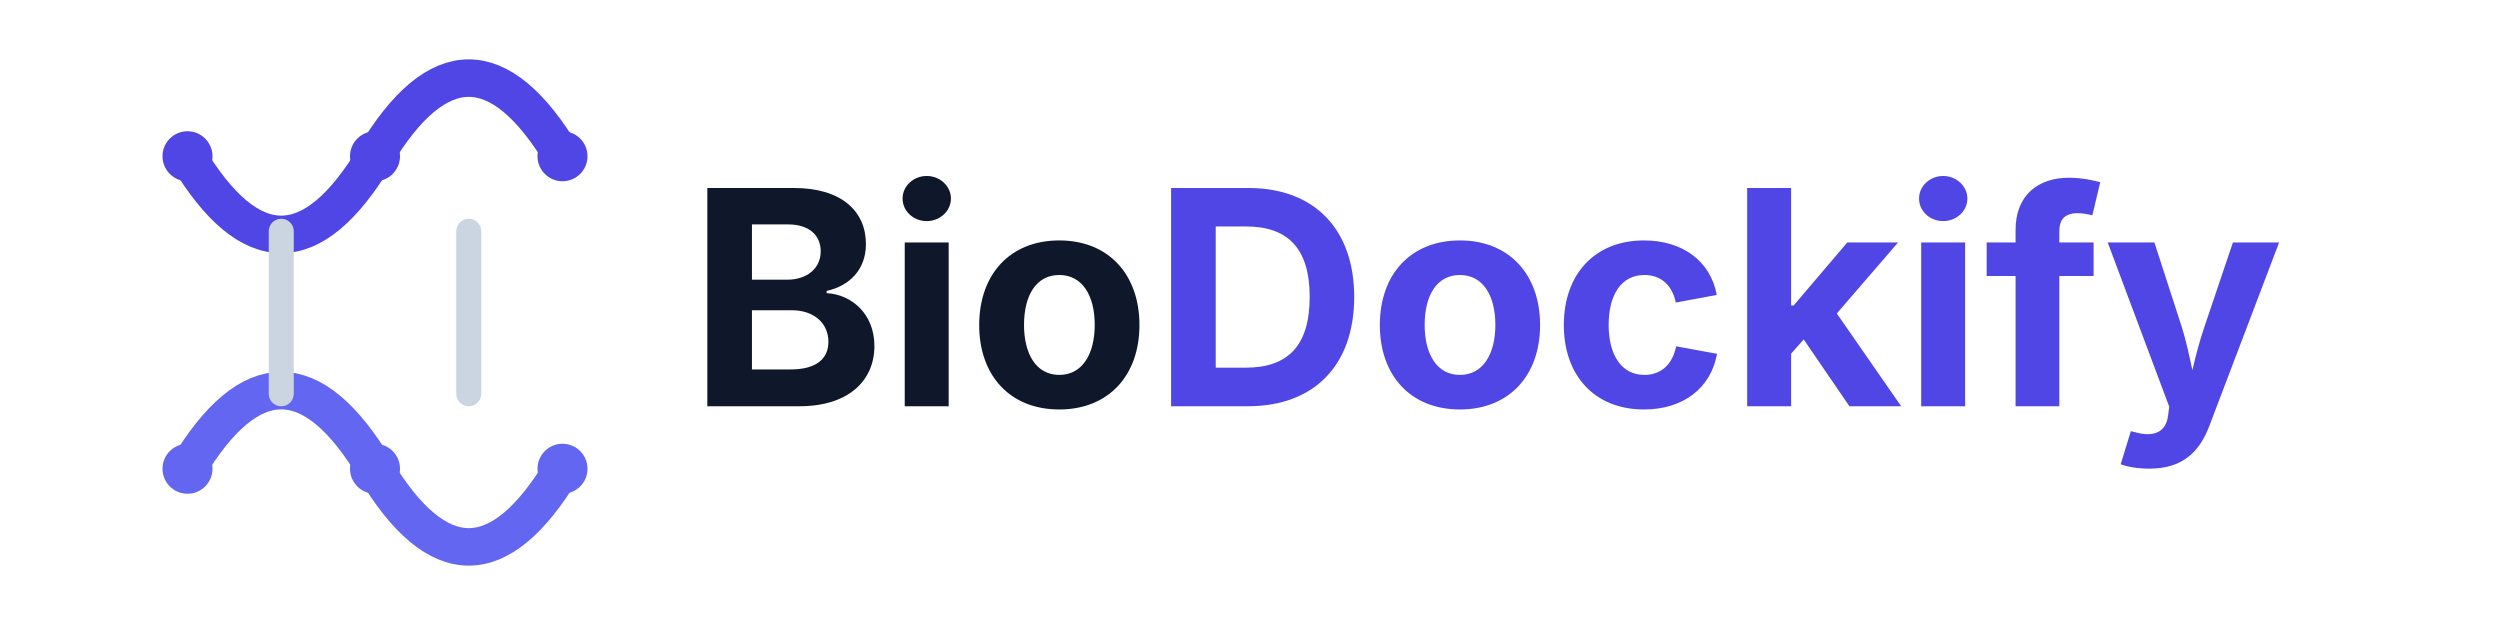
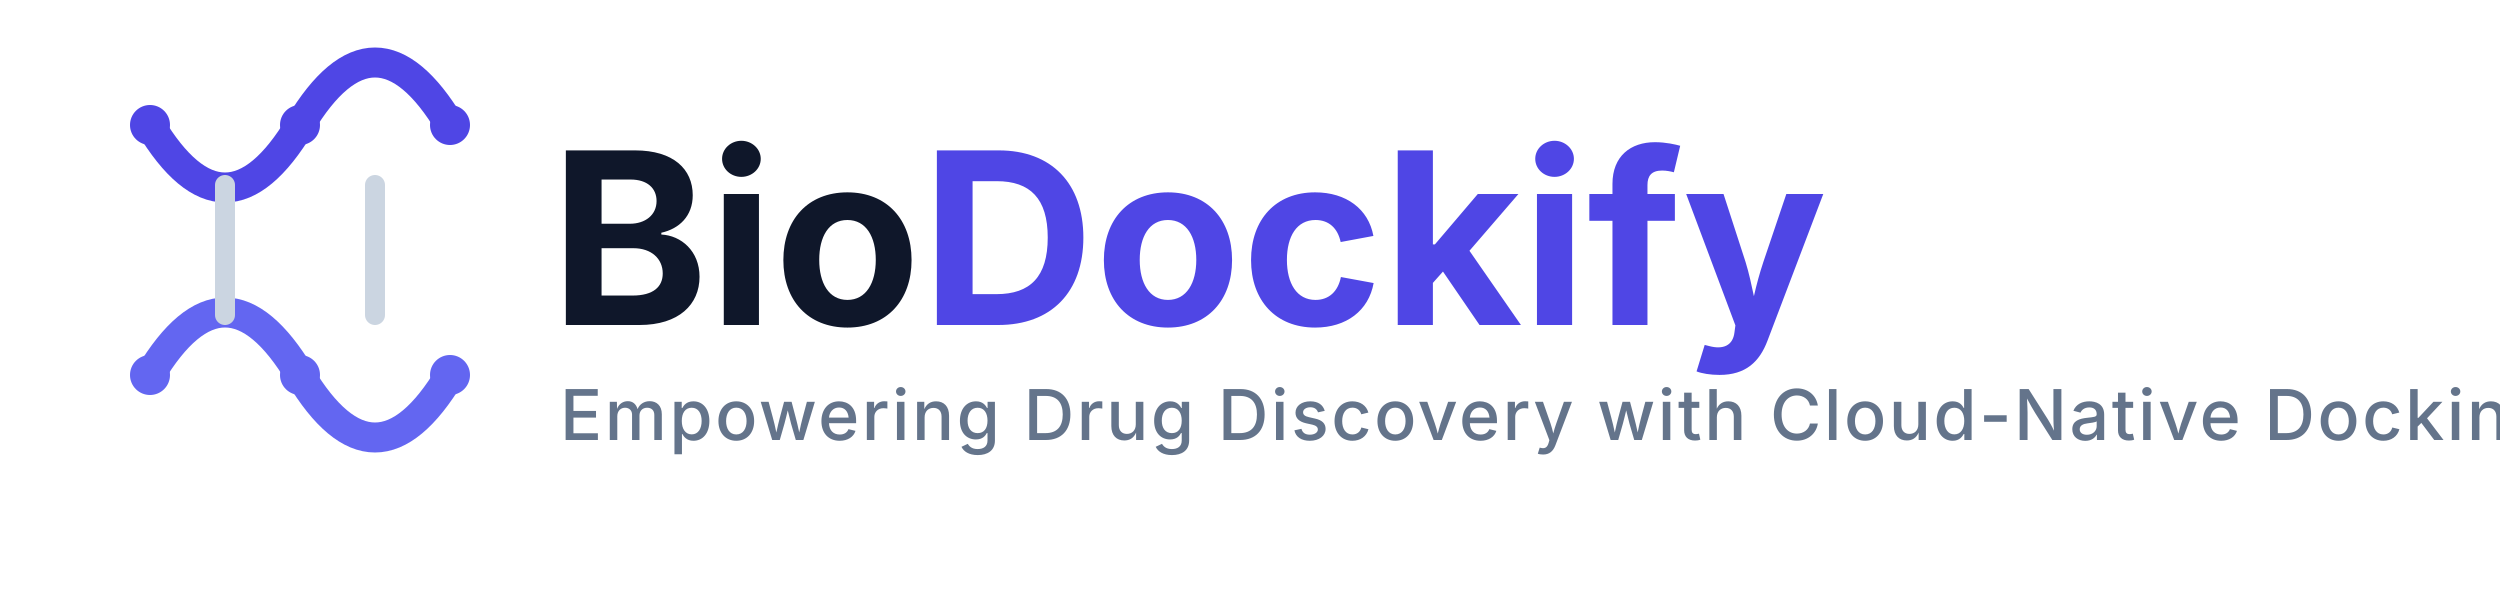
- <svg xmlns="http://www.w3.org/2000/svg" viewBox="0 0 400 100" width="1200" height="300">
+ <svg xmlns="http://www.w3.org/2000/svg" viewBox="0 0 500 120" width="1200" height="288">
  <defs>
    <style>
      .bio-text { fill: #0f172a; font-family: 'Inter', system-ui, -apple-system, sans-serif; font-weight: 700; font-size: 48px; }
      .dockify-text { fill: #4f46e5; font-family: 'Inter', system-ui, -apple-system, sans-serif; font-weight: 700; font-size: 48px; }
+       .tagline-text { fill: #64748b; font-family: 'Inter', system-ui, -apple-system, sans-serif; font-weight: 500; font-size: 14px; letter-spacing: 0.5px; }
    </style>
  </defs>
  <g transform="translate(20, 50)">
    <g transform="translate(0, -25)">
      <path d="M10,0 Q25,25 40,0 T70,0" fill="none" stroke="#4f46e5" stroke-width="6" stroke-linecap="round" />
      <path d="M10,50 Q25,25 40,50 T70,50" fill="none" stroke="#6366f1" stroke-width="6" stroke-linecap="round" />
      <line x1="25" y1="12" x2="25" y2="38" stroke="#cbd5e1" stroke-width="4" stroke-linecap="round" />
      <line x1="55" y1="12" x2="55" y2="38" stroke="#cbd5e1" stroke-width="4" stroke-linecap="round" />
      <circle cx="10" cy="0" r="4" fill="#4f46e5" />
      <circle cx="40" cy="0" r="4" fill="#4f46e5" />
      <circle cx="70" cy="0" r="4" fill="#4f46e5" />
      <circle cx="10" cy="50" r="4" fill="#6366f1" />
      <circle cx="40" cy="50" r="4" fill="#6366f1" />
      <circle cx="70" cy="50" r="4" fill="#6366f1" />
    </g>
    <text x="90" y="15" class="bio-text">Bio<tspan class="dockify-text">Dockify</tspan>
    </text>
+     <text x="92" y="38" class="tagline-text">Empowering Drug Discovery with Cloud-Native Docking.</text>
  </g>
</svg>
